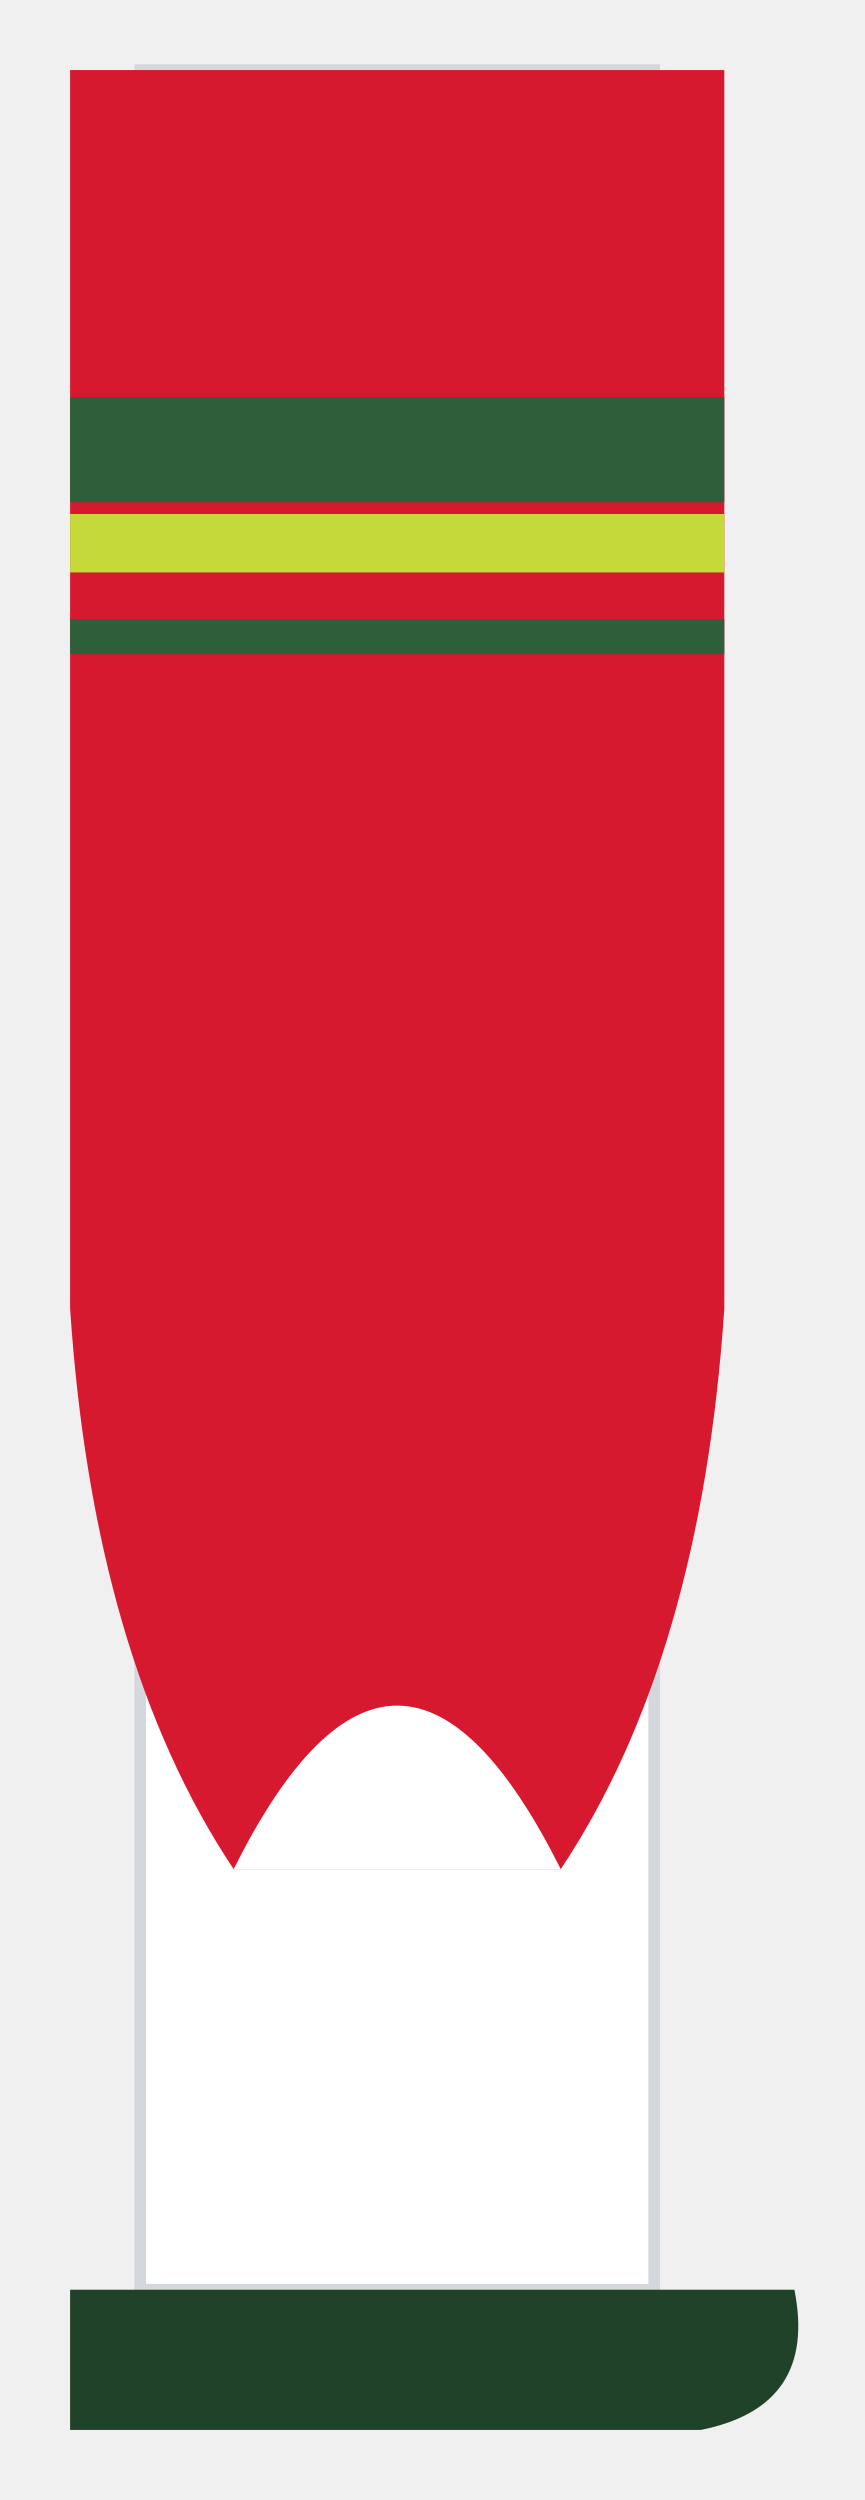
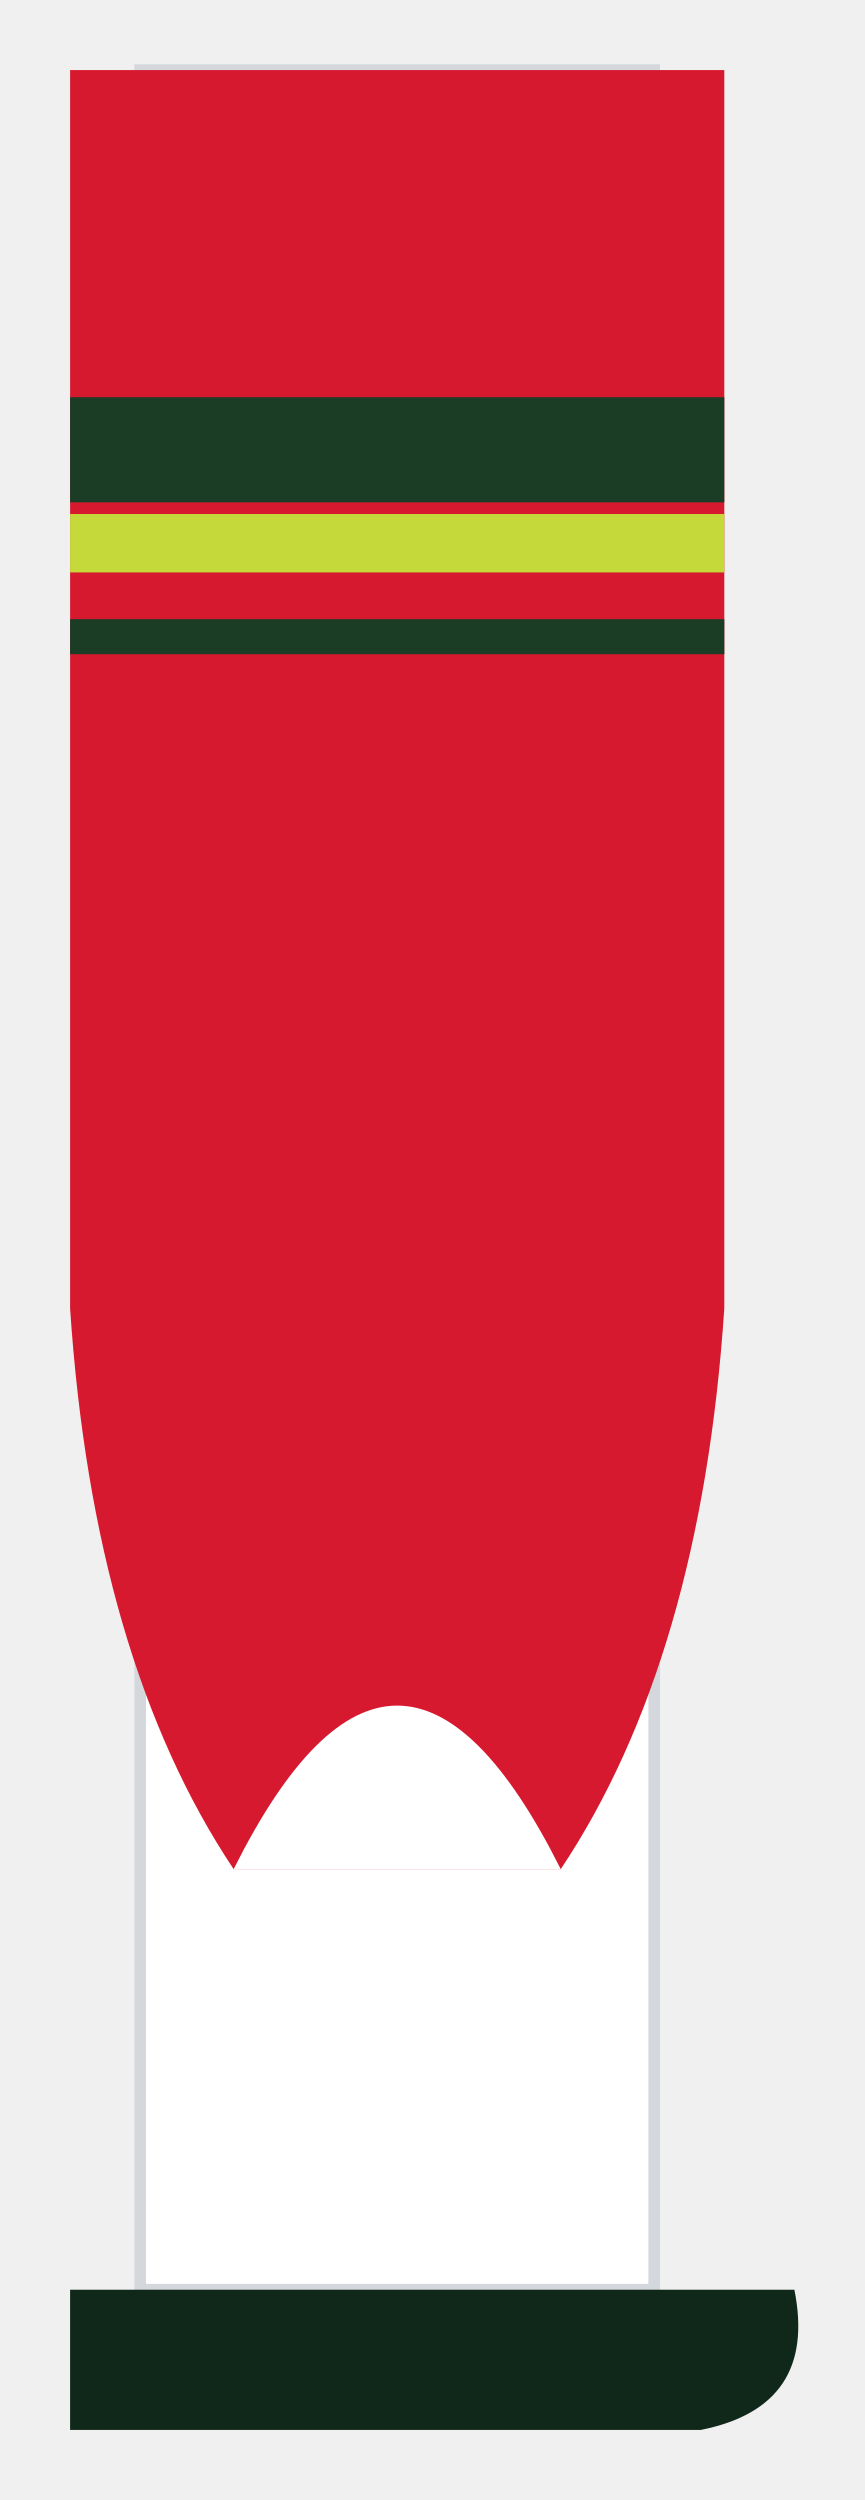
<svg xmlns="http://www.w3.org/2000/svg" viewBox="138 8 74 214" width="74" height="214" role="img" aria-label="Portland stirrups alternate">
  <g>
    <rect x="56" y="14" width="44" height="190" fill="#FFFFFF" stroke="#D4D8DD" />
-     <path d="M50 14 H106 V120 Q104 150 92 168 L64 168 Q52 150 50 120 Z" fill="#2E5E3A" />
+     <path d="M50 14 H106 V120 Q104 150 92 168 L64 168 Q52 150 50 120 Z" fill="#1B3D26" />
    <path d="M64 168 Q78 140 92 168 Z" fill="#FFFFFF" />
    <rect x="50" y="42" width="56" height="9" fill="#D7192F" />
    <rect x="50" y="52" width="56" height="5" fill="#C6D93B" />
    <rect x="50" y="61" width="56" height="3" fill="#D7192F" />
-     <path d="M50 204 H112 Q114 214 104 216 H50 Z" fill="#1F4228" />
+     <path d="M50 204 H112 Q114 214 104 216 H50 Z" fill="#10281A" />
  </g>
  <g>
    <rect x="150" y="14" width="44" height="190" fill="#FFFFFF" stroke="#D4D8DD" />
    <path d="M144 14 H200 V120 Q198 150 186 168 L158 168 Q146 150 144 120 Z" fill="#D7192F" />
    <path d="M158 168 Q172 140 186 168 Z" fill="#FFFFFF" />
-     <rect x="144" y="42" width="56" height="9" fill="#2E5E3A" />
+     <rect x="144" y="42" width="56" height="9" fill="#1B3D26" />
    <rect x="144" y="52" width="56" height="5" fill="#C6D93B" />
-     <rect x="144" y="61" width="56" height="3" fill="#2E5E3A" />
-     <path d="M144 204 H206 Q208 214 198 216 H144 Z" fill="#1F4228" />
+     <rect x="144" y="61" width="56" height="3" fill="#1B3D26" />
+     <path d="M144 204 H206 Q208 214 198 216 H144 Z" fill="#10281A" />
  </g>
</svg>
